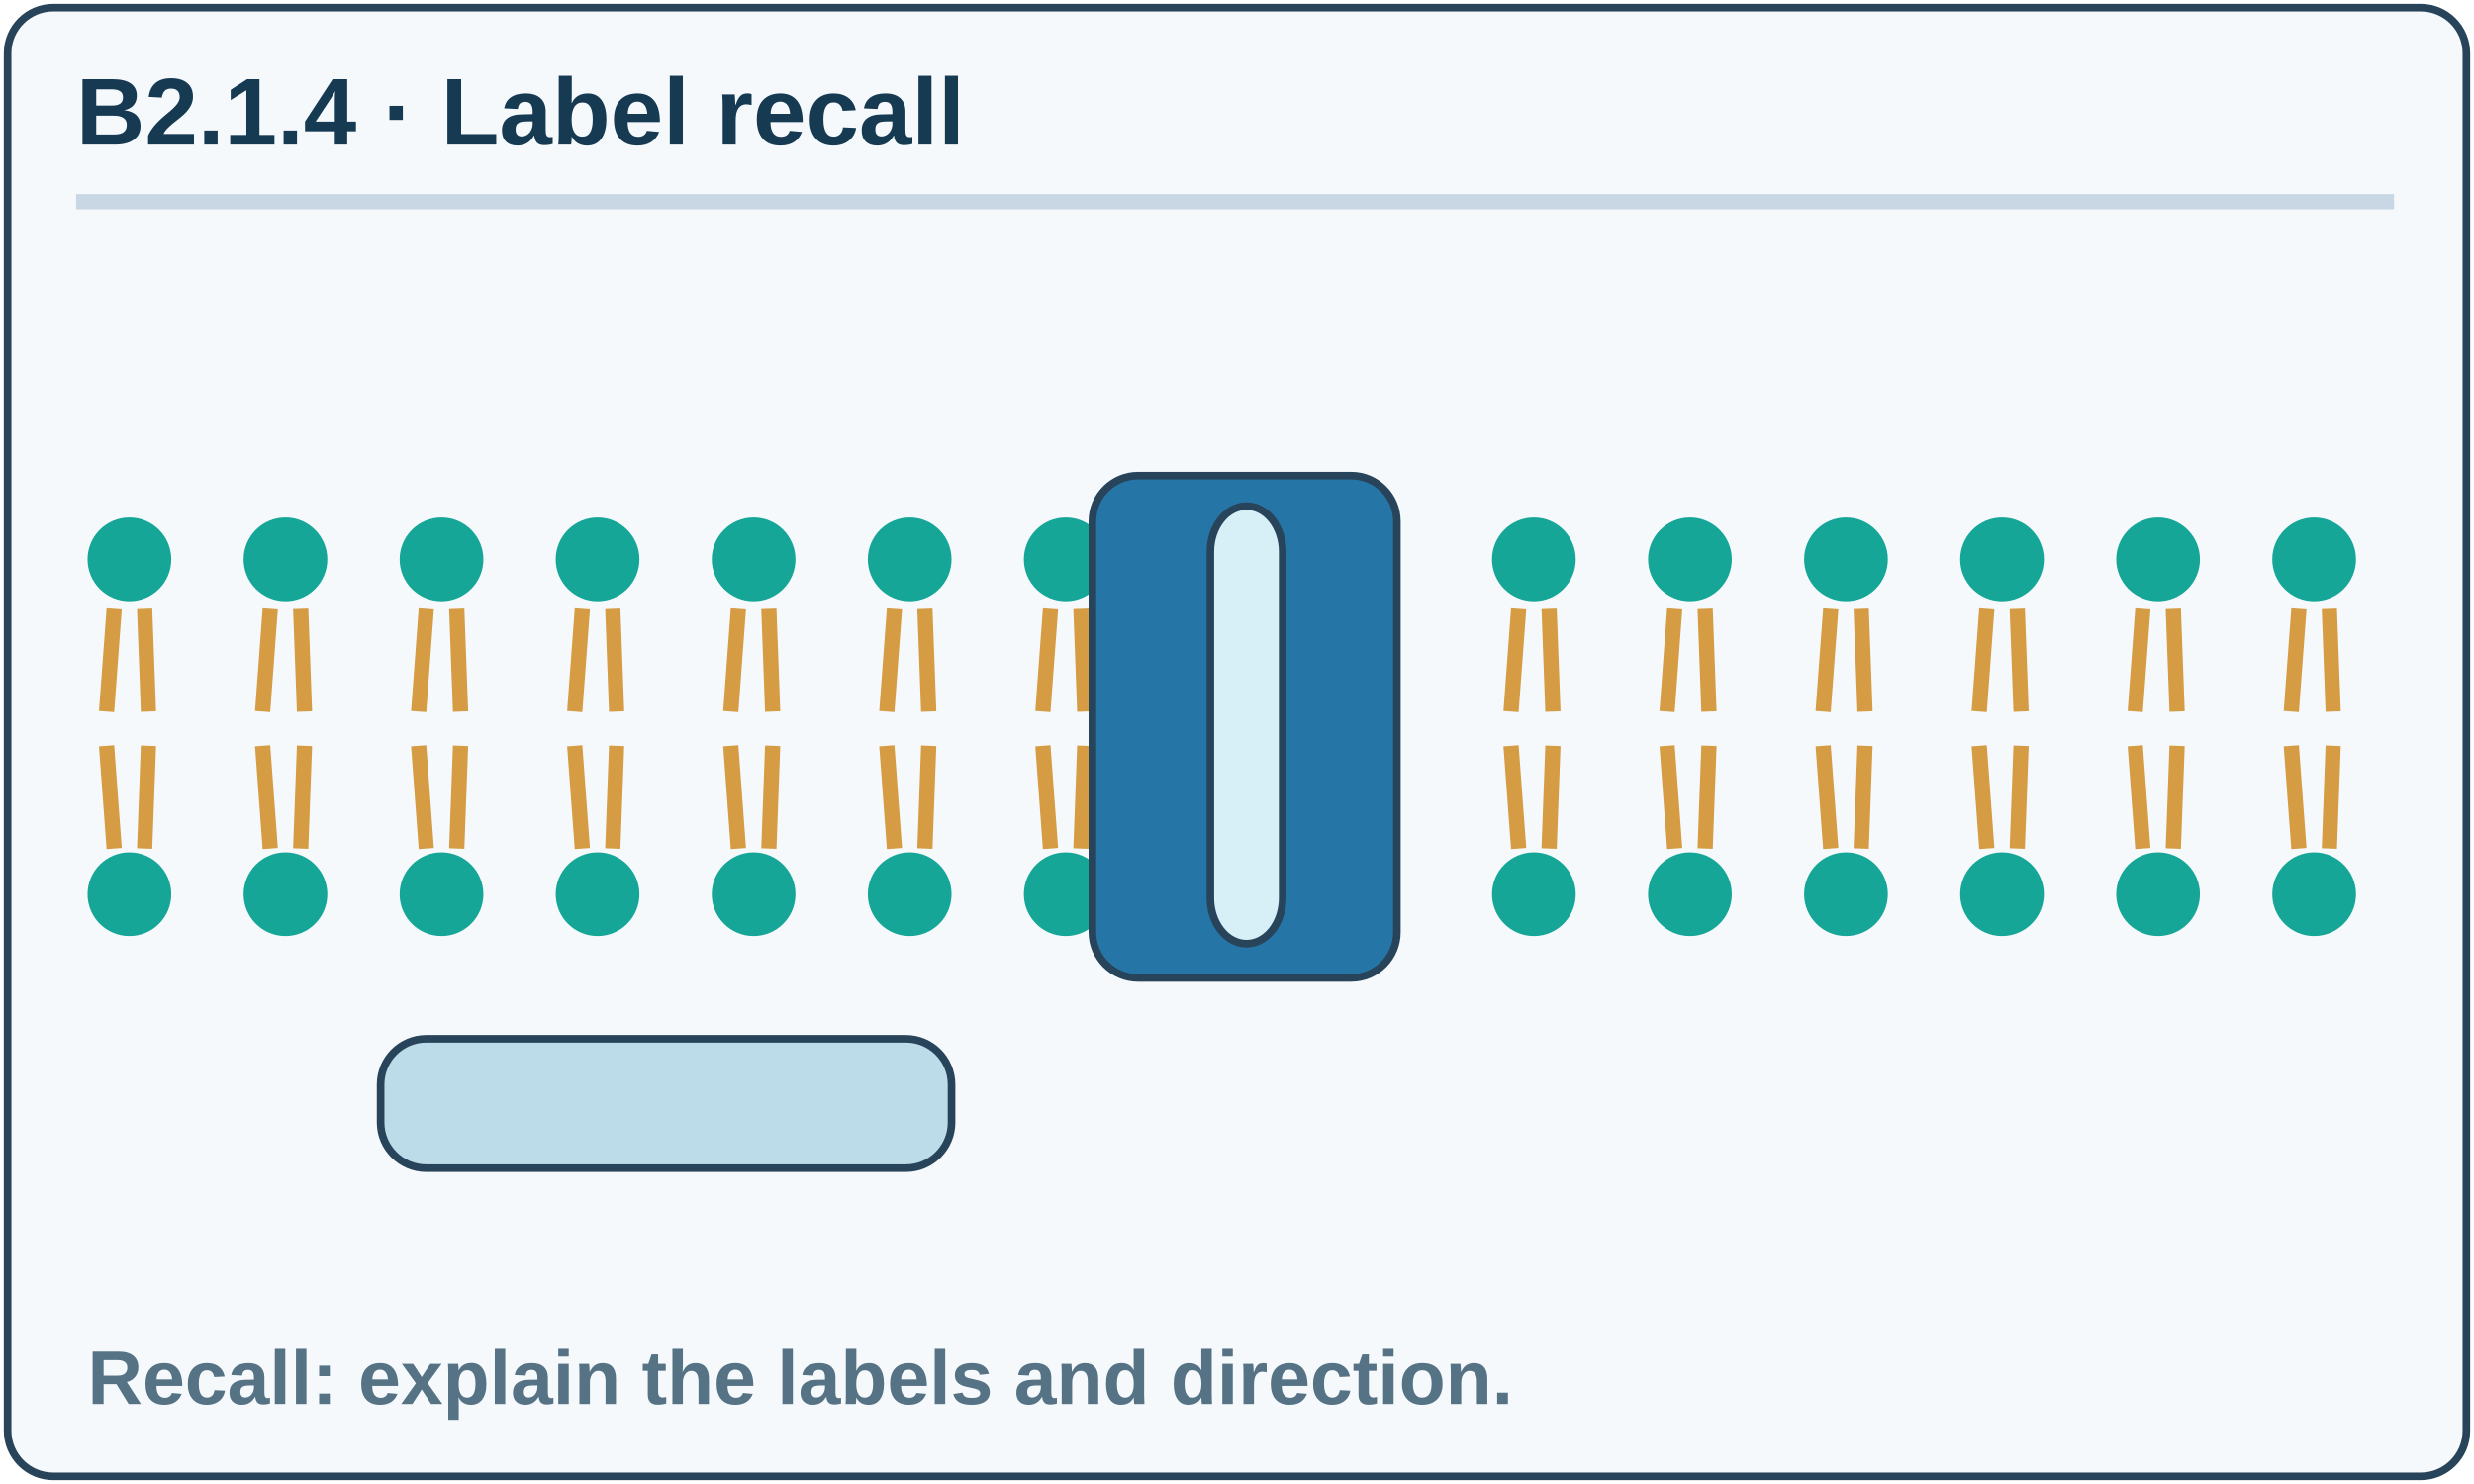
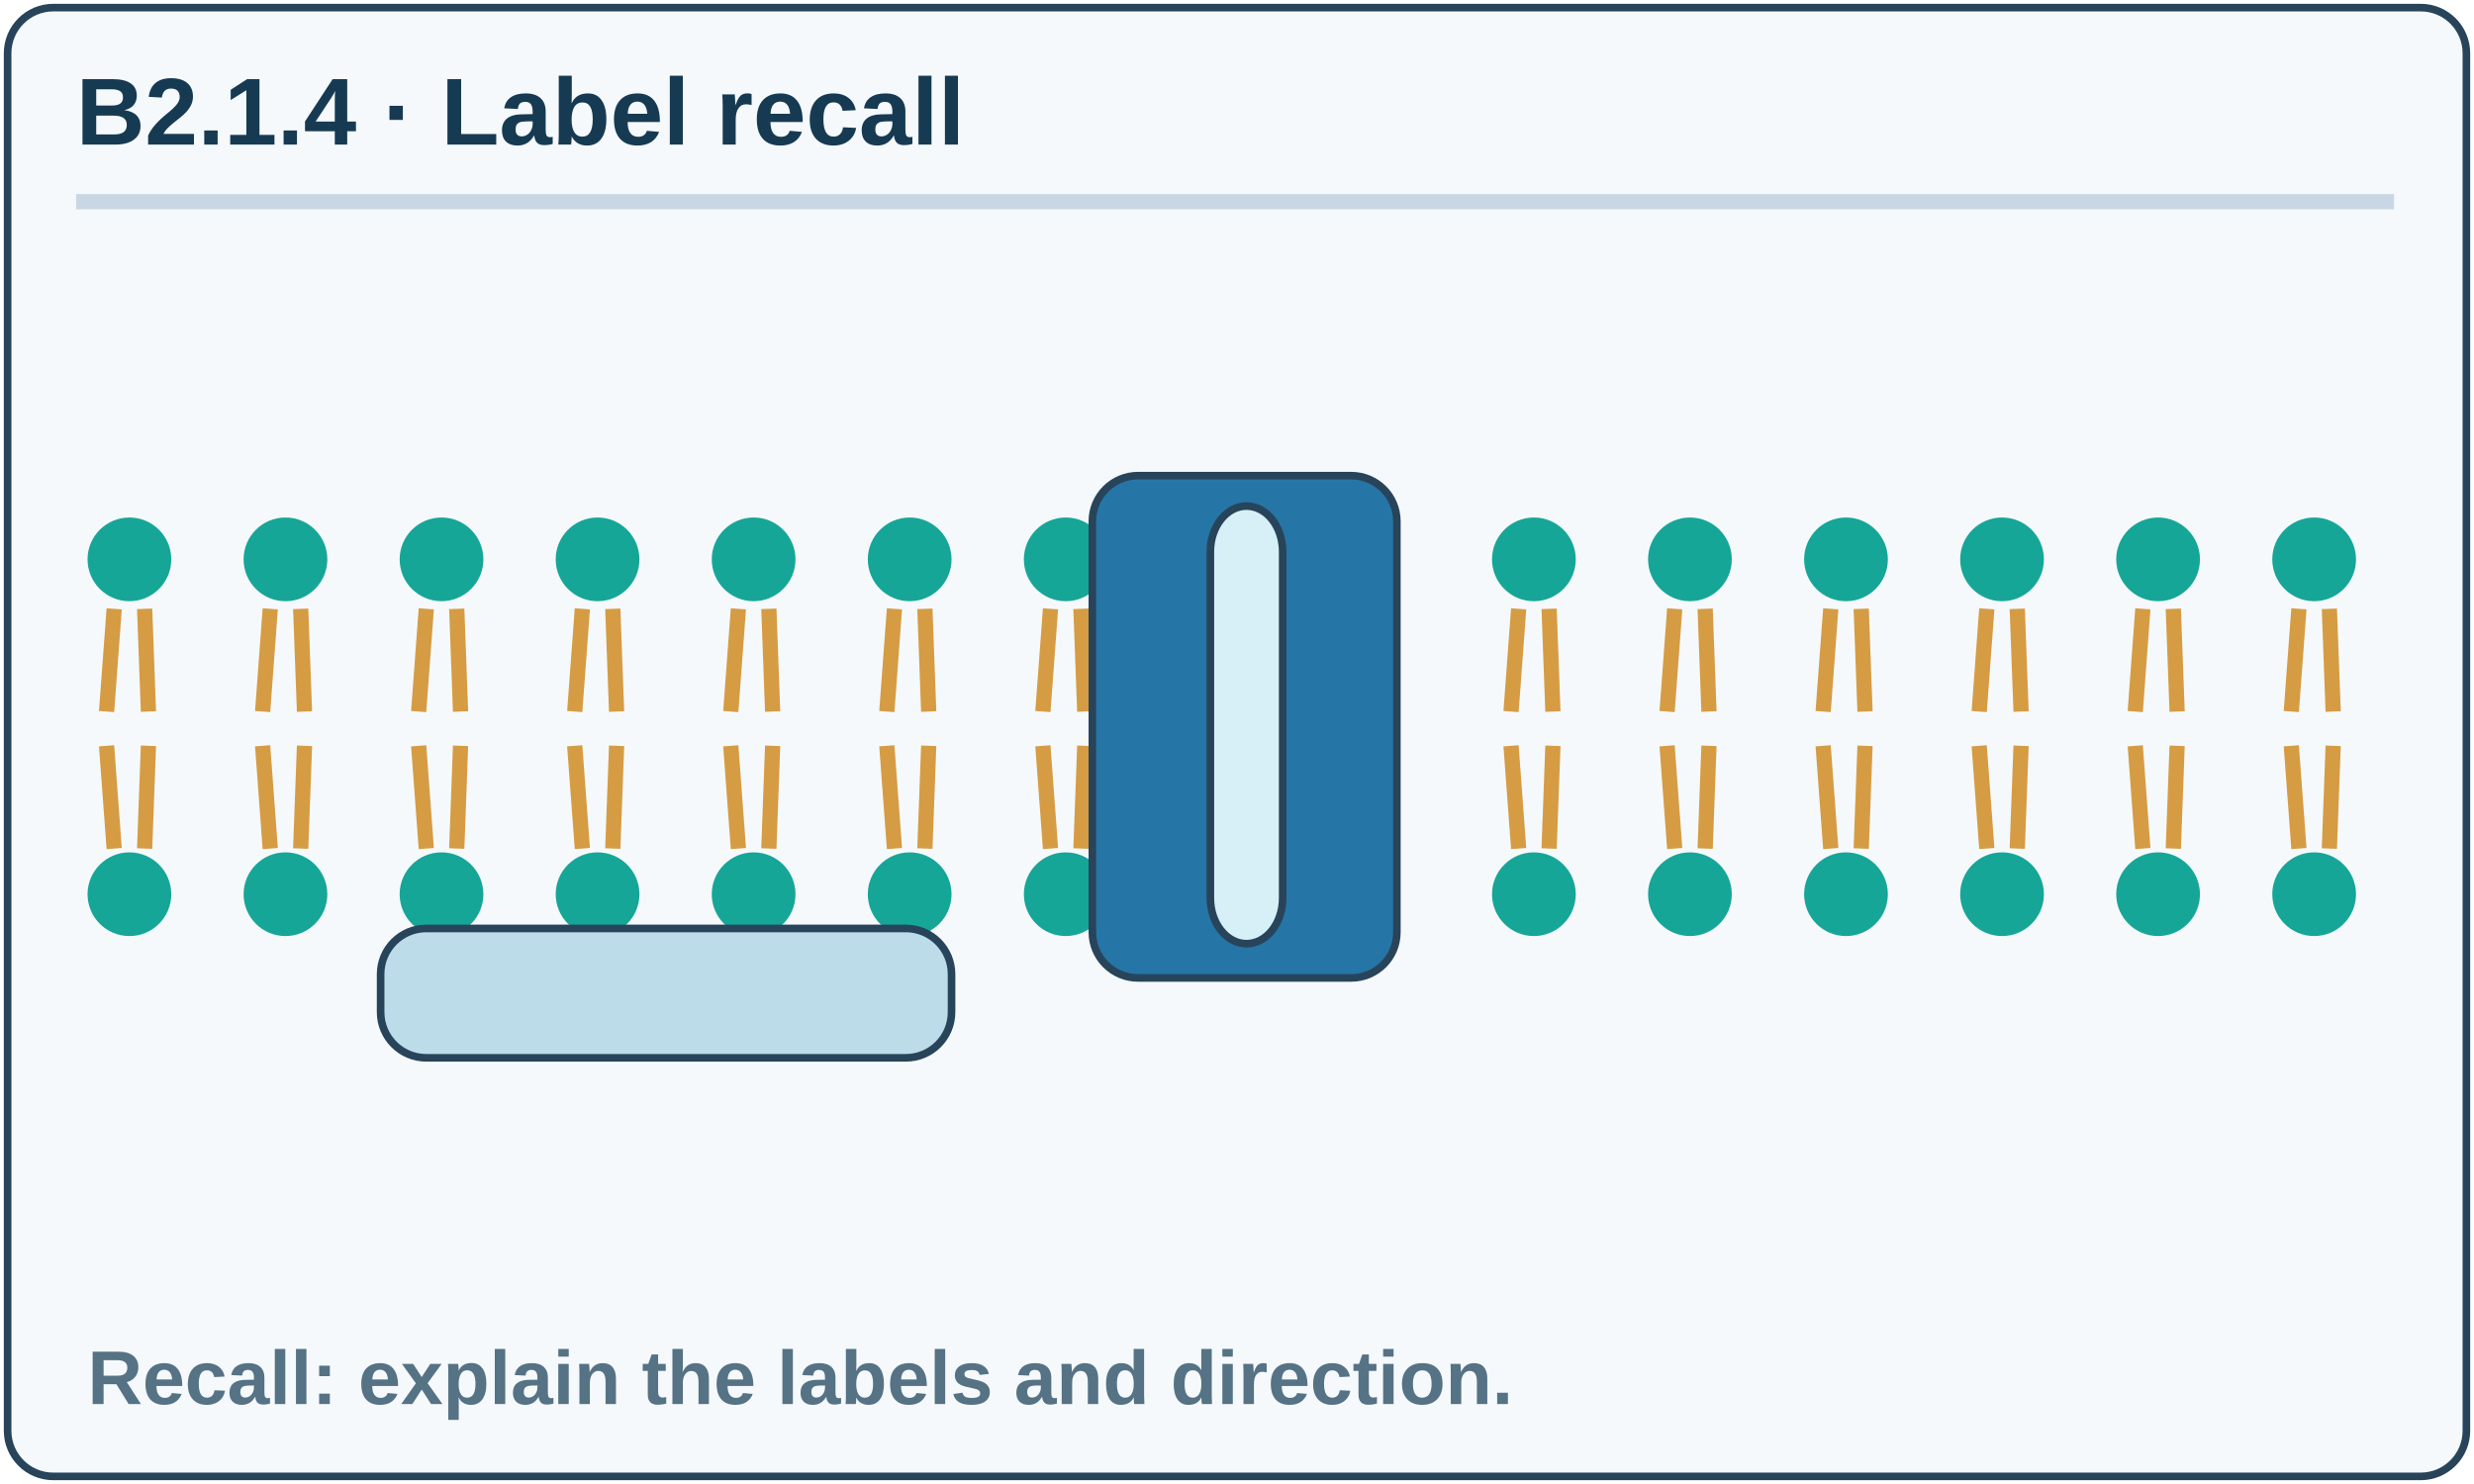
<svg xmlns="http://www.w3.org/2000/svg" viewBox="0 0 650 390" role="img" aria-labelledby="title desc">
  <defs>
    <marker id="tip" markerWidth="7" markerHeight="7" refX="6" refY="3" orient="auto">
      <path d="M0 0 L6 3 L0 6" fill="#2177a4" />
    </marker>
  </defs>
  <rect x="2" y="2" width="646" height="386" rx="12" fill="#f5f9fc" stroke="#28445a" stroke-width="2" />
  <text x="20" y="38" font-size="25" fill="#173a53" font-family="Arial,sans-serif" font-weight="600">B2.1.4 · Label recall</text>
  <line x1="20" y1="53" x2="629" y2="53" stroke="#c8d7e3" stroke-width="4" />
  <circle cx="34" cy="147" r="11" fill="#16a697" />
  <circle cx="34" cy="235" r="11" fill="#16a697" />
  <line x1="30" y1="160" x2="28" y2="187" stroke="#d59c44" stroke-width="4" />
  <line x1="38" y1="160" x2="39" y2="187" stroke="#d59c44" stroke-width="4" />
  <line x1="28" y1="196" x2="30" y2="223" stroke="#d59c44" stroke-width="4" />
  <line x1="39" y1="196" x2="38" y2="223" stroke="#d59c44" stroke-width="4" />
  <circle cx="75" cy="147" r="11" fill="#16a697" />
  <circle cx="75" cy="235" r="11" fill="#16a697" />
  <line x1="71" y1="160" x2="69" y2="187" stroke="#d59c44" stroke-width="4" />
  <line x1="79" y1="160" x2="80" y2="187" stroke="#d59c44" stroke-width="4" />
  <line x1="69" y1="196" x2="71" y2="223" stroke="#d59c44" stroke-width="4" />
  <line x1="80" y1="196" x2="79" y2="223" stroke="#d59c44" stroke-width="4" />
  <circle cx="116" cy="147" r="11" fill="#16a697" />
  <circle cx="116" cy="235" r="11" fill="#16a697" />
  <line x1="112" y1="160" x2="110" y2="187" stroke="#d59c44" stroke-width="4" />
  <line x1="120" y1="160" x2="121" y2="187" stroke="#d59c44" stroke-width="4" />
  <line x1="110" y1="196" x2="112" y2="223" stroke="#d59c44" stroke-width="4" />
  <line x1="121" y1="196" x2="120" y2="223" stroke="#d59c44" stroke-width="4" />
  <circle cx="157" cy="147" r="11" fill="#16a697" />
  <circle cx="157" cy="235" r="11" fill="#16a697" />
  <line x1="153" y1="160" x2="151" y2="187" stroke="#d59c44" stroke-width="4" />
  <line x1="161" y1="160" x2="162" y2="187" stroke="#d59c44" stroke-width="4" />
  <line x1="151" y1="196" x2="153" y2="223" stroke="#d59c44" stroke-width="4" />
  <line x1="162" y1="196" x2="161" y2="223" stroke="#d59c44" stroke-width="4" />
  <circle cx="198" cy="147" r="11" fill="#16a697" />
  <circle cx="198" cy="235" r="11" fill="#16a697" />
  <line x1="194" y1="160" x2="192" y2="187" stroke="#d59c44" stroke-width="4" />
  <line x1="202" y1="160" x2="203" y2="187" stroke="#d59c44" stroke-width="4" />
  <line x1="192" y1="196" x2="194" y2="223" stroke="#d59c44" stroke-width="4" />
  <line x1="203" y1="196" x2="202" y2="223" stroke="#d59c44" stroke-width="4" />
  <circle cx="239" cy="147" r="11" fill="#16a697" />
  <circle cx="239" cy="235" r="11" fill="#16a697" />
  <line x1="235" y1="160" x2="233" y2="187" stroke="#d59c44" stroke-width="4" />
  <line x1="243" y1="160" x2="244" y2="187" stroke="#d59c44" stroke-width="4" />
  <line x1="233" y1="196" x2="235" y2="223" stroke="#d59c44" stroke-width="4" />
  <line x1="244" y1="196" x2="243" y2="223" stroke="#d59c44" stroke-width="4" />
  <circle cx="280" cy="147" r="11" fill="#16a697" />
  <circle cx="280" cy="235" r="11" fill="#16a697" />
  <line x1="276" y1="160" x2="274" y2="187" stroke="#d59c44" stroke-width="4" />
  <line x1="284" y1="160" x2="285" y2="187" stroke="#d59c44" stroke-width="4" />
  <line x1="274" y1="196" x2="276" y2="223" stroke="#d59c44" stroke-width="4" />
  <line x1="285" y1="196" x2="284" y2="223" stroke="#d59c44" stroke-width="4" />
  <circle cx="403" cy="147" r="11" fill="#16a697" />
  <circle cx="403" cy="235" r="11" fill="#16a697" />
  <line x1="399" y1="160" x2="397" y2="187" stroke="#d59c44" stroke-width="4" />
  <line x1="407" y1="160" x2="408" y2="187" stroke="#d59c44" stroke-width="4" />
  <line x1="397" y1="196" x2="399" y2="223" stroke="#d59c44" stroke-width="4" />
  <line x1="408" y1="196" x2="407" y2="223" stroke="#d59c44" stroke-width="4" />
  <circle cx="444" cy="147" r="11" fill="#16a697" />
  <circle cx="444" cy="235" r="11" fill="#16a697" />
  <line x1="440" y1="160" x2="438" y2="187" stroke="#d59c44" stroke-width="4" />
  <line x1="448" y1="160" x2="449" y2="187" stroke="#d59c44" stroke-width="4" />
  <line x1="438" y1="196" x2="440" y2="223" stroke="#d59c44" stroke-width="4" />
  <line x1="449" y1="196" x2="448" y2="223" stroke="#d59c44" stroke-width="4" />
  <circle cx="485" cy="147" r="11" fill="#16a697" />
  <circle cx="485" cy="235" r="11" fill="#16a697" />
  <line x1="481" y1="160" x2="479" y2="187" stroke="#d59c44" stroke-width="4" />
  <line x1="489" y1="160" x2="490" y2="187" stroke="#d59c44" stroke-width="4" />
  <line x1="479" y1="196" x2="481" y2="223" stroke="#d59c44" stroke-width="4" />
  <line x1="490" y1="196" x2="489" y2="223" stroke="#d59c44" stroke-width="4" />
  <circle cx="526" cy="147" r="11" fill="#16a697" />
  <circle cx="526" cy="235" r="11" fill="#16a697" />
  <line x1="522" y1="160" x2="520" y2="187" stroke="#d59c44" stroke-width="4" />
  <line x1="530" y1="160" x2="531" y2="187" stroke="#d59c44" stroke-width="4" />
  <line x1="520" y1="196" x2="522" y2="223" stroke="#d59c44" stroke-width="4" />
  <line x1="531" y1="196" x2="530" y2="223" stroke="#d59c44" stroke-width="4" />
  <circle cx="567" cy="147" r="11" fill="#16a697" />
  <circle cx="567" cy="235" r="11" fill="#16a697" />
  <line x1="563" y1="160" x2="561" y2="187" stroke="#d59c44" stroke-width="4" />
  <line x1="571" y1="160" x2="572" y2="187" stroke="#d59c44" stroke-width="4" />
  <line x1="561" y1="196" x2="563" y2="223" stroke="#d59c44" stroke-width="4" />
  <line x1="572" y1="196" x2="571" y2="223" stroke="#d59c44" stroke-width="4" />
  <circle cx="608" cy="147" r="11" fill="#16a697" />
  <circle cx="608" cy="235" r="11" fill="#16a697" />
  <line x1="604" y1="160" x2="602" y2="187" stroke="#d59c44" stroke-width="4" />
  <line x1="612" y1="160" x2="613" y2="187" stroke="#d59c44" stroke-width="4" />
  <line x1="602" y1="196" x2="604" y2="223" stroke="#d59c44" stroke-width="4" />
  <line x1="613" y1="196" x2="612" y2="223" stroke="#d59c44" stroke-width="4" />
  <rect x="287" y="125" width="80" height="132" rx="12" fill="#2675a7" stroke="#28445a" stroke-width="2" />
  <rect x="318" y="133" width="19" height="115" rx="12" fill="#d7f0f7" stroke="#28445a" stroke-width="2" />
-   <rect x="100" y="273" width="150" height="34" rx="12" fill="#bcdce9" stroke="#28445a" stroke-width="2" />
+   <rect x="100" y="244" width="150" height="34" rx="12" fill="#bcdce9" stroke="#28445a" stroke-width="2" />
  <text x="23" y="369" font-size="20" fill="#567285" font-family="Arial,sans-serif" font-weight="600">Recall: explain the labels and direction.</text>
</svg>
